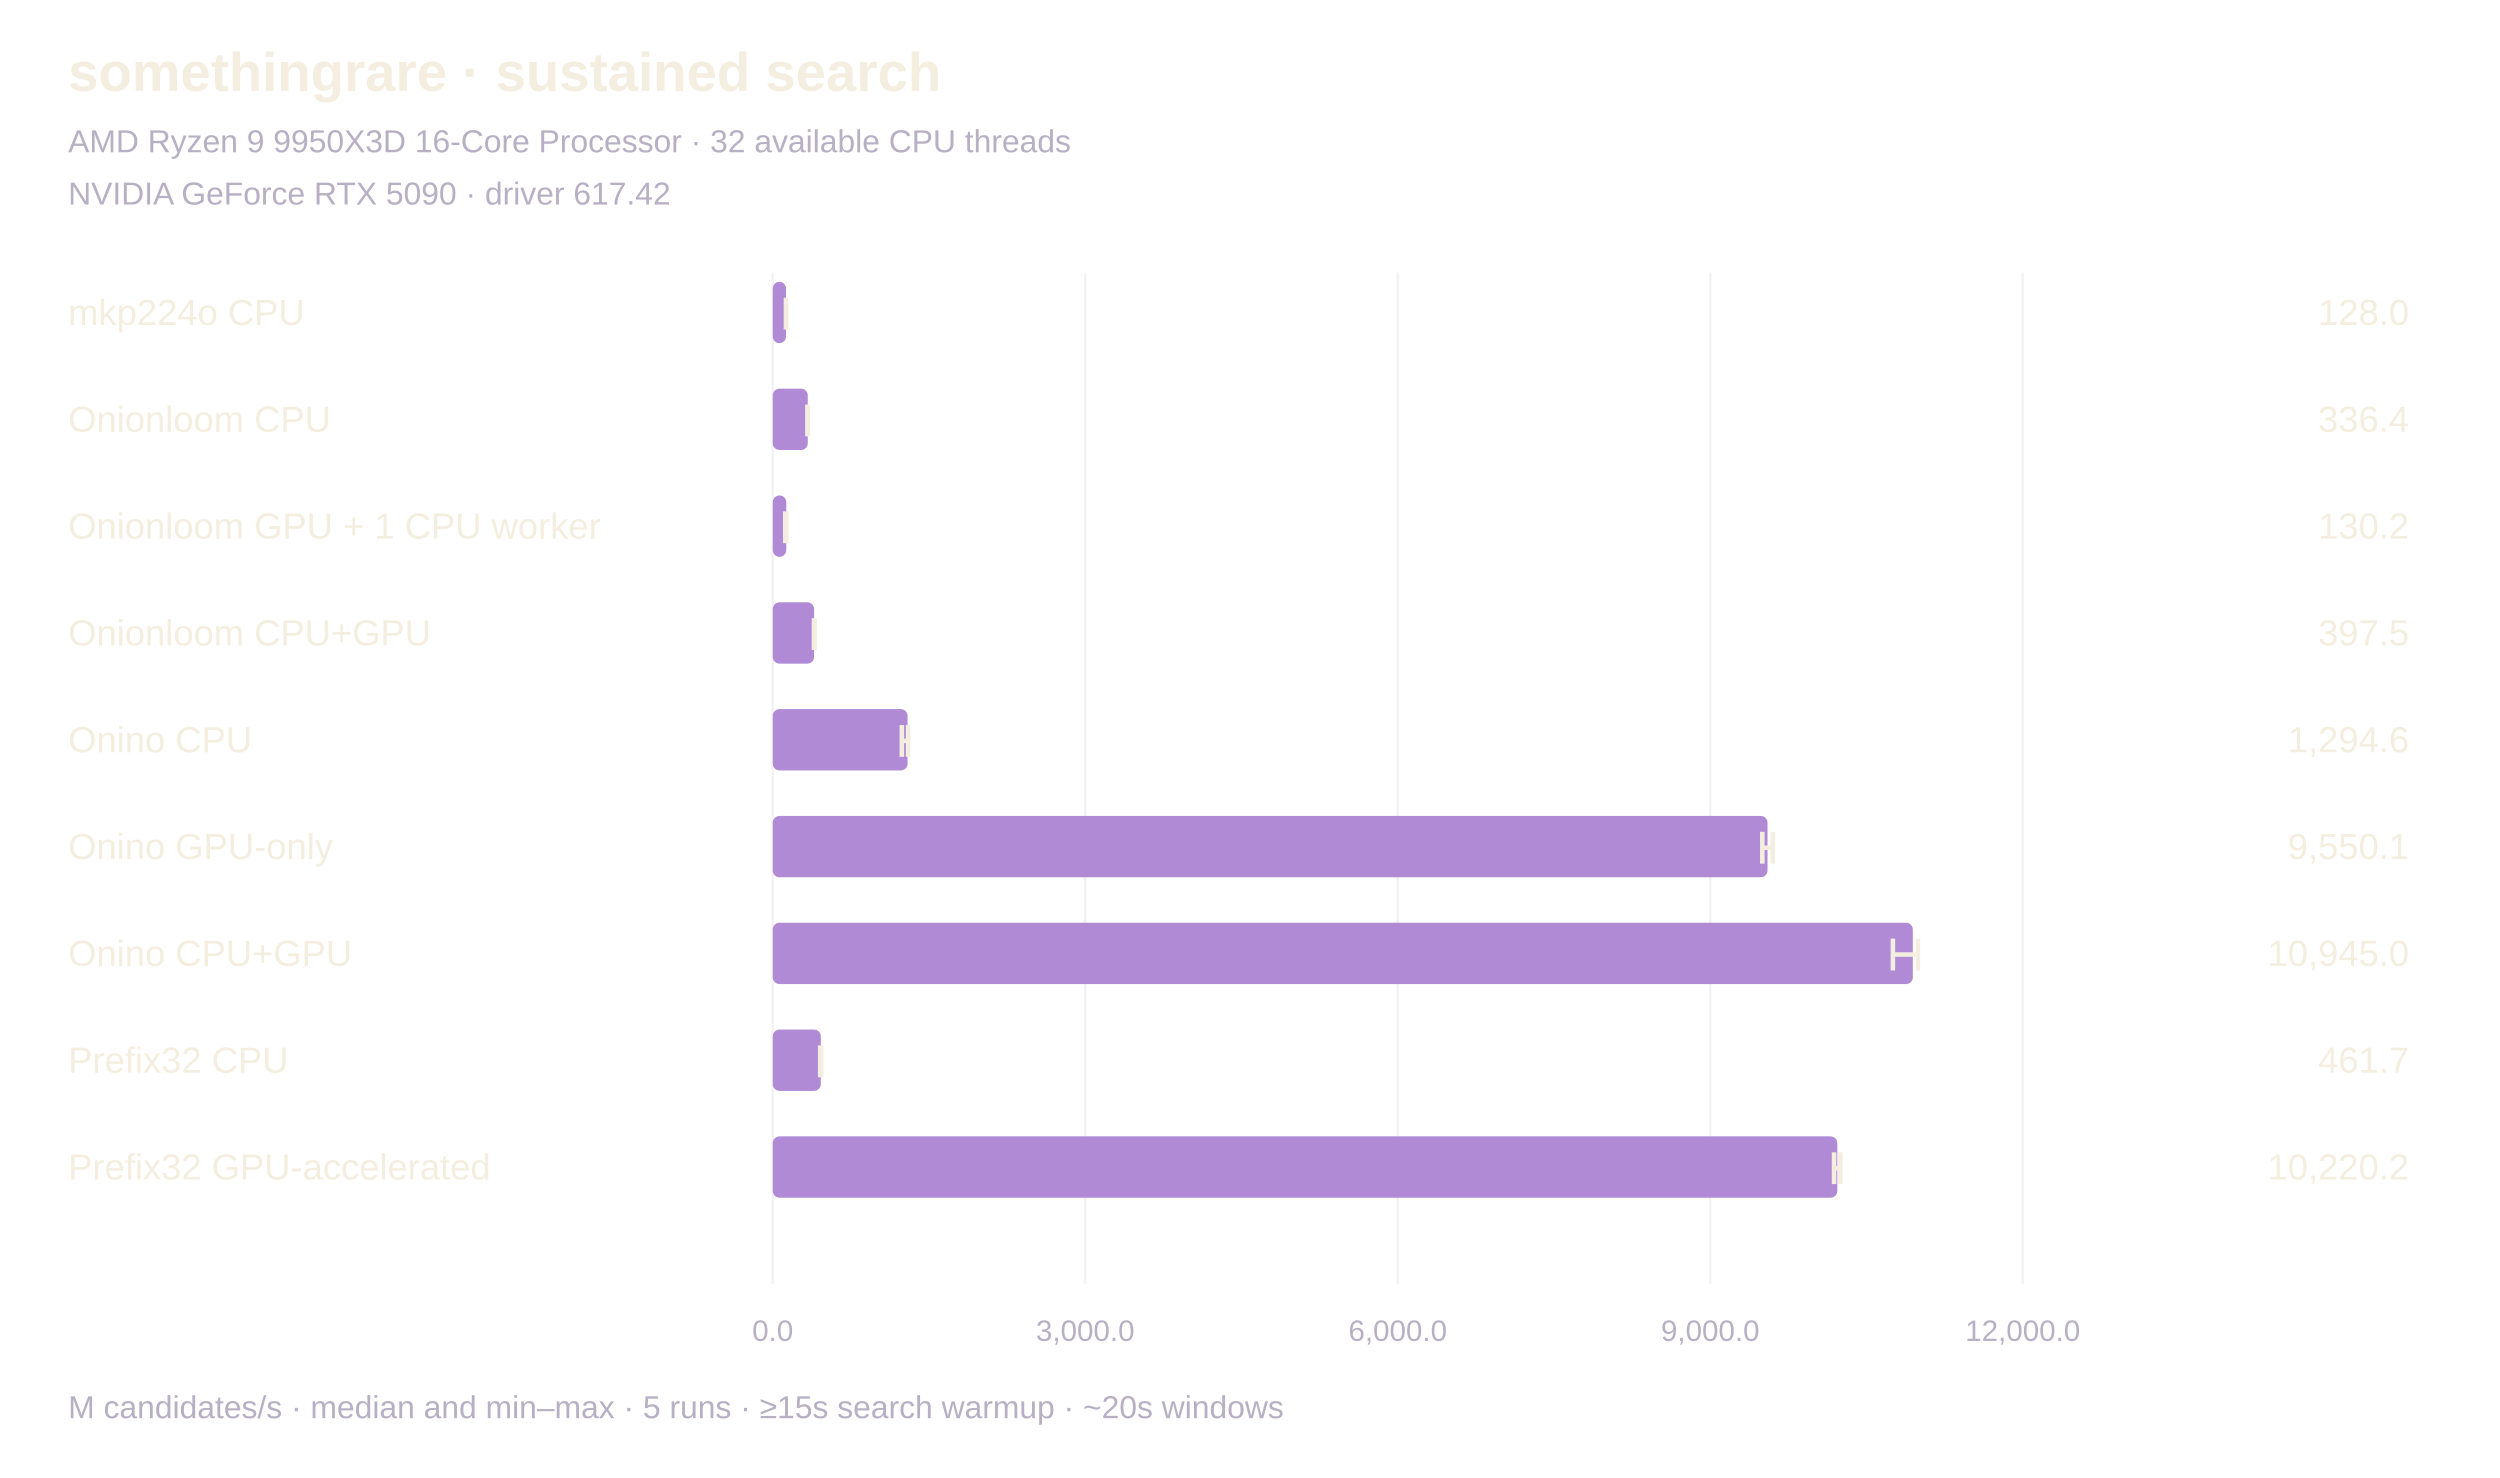
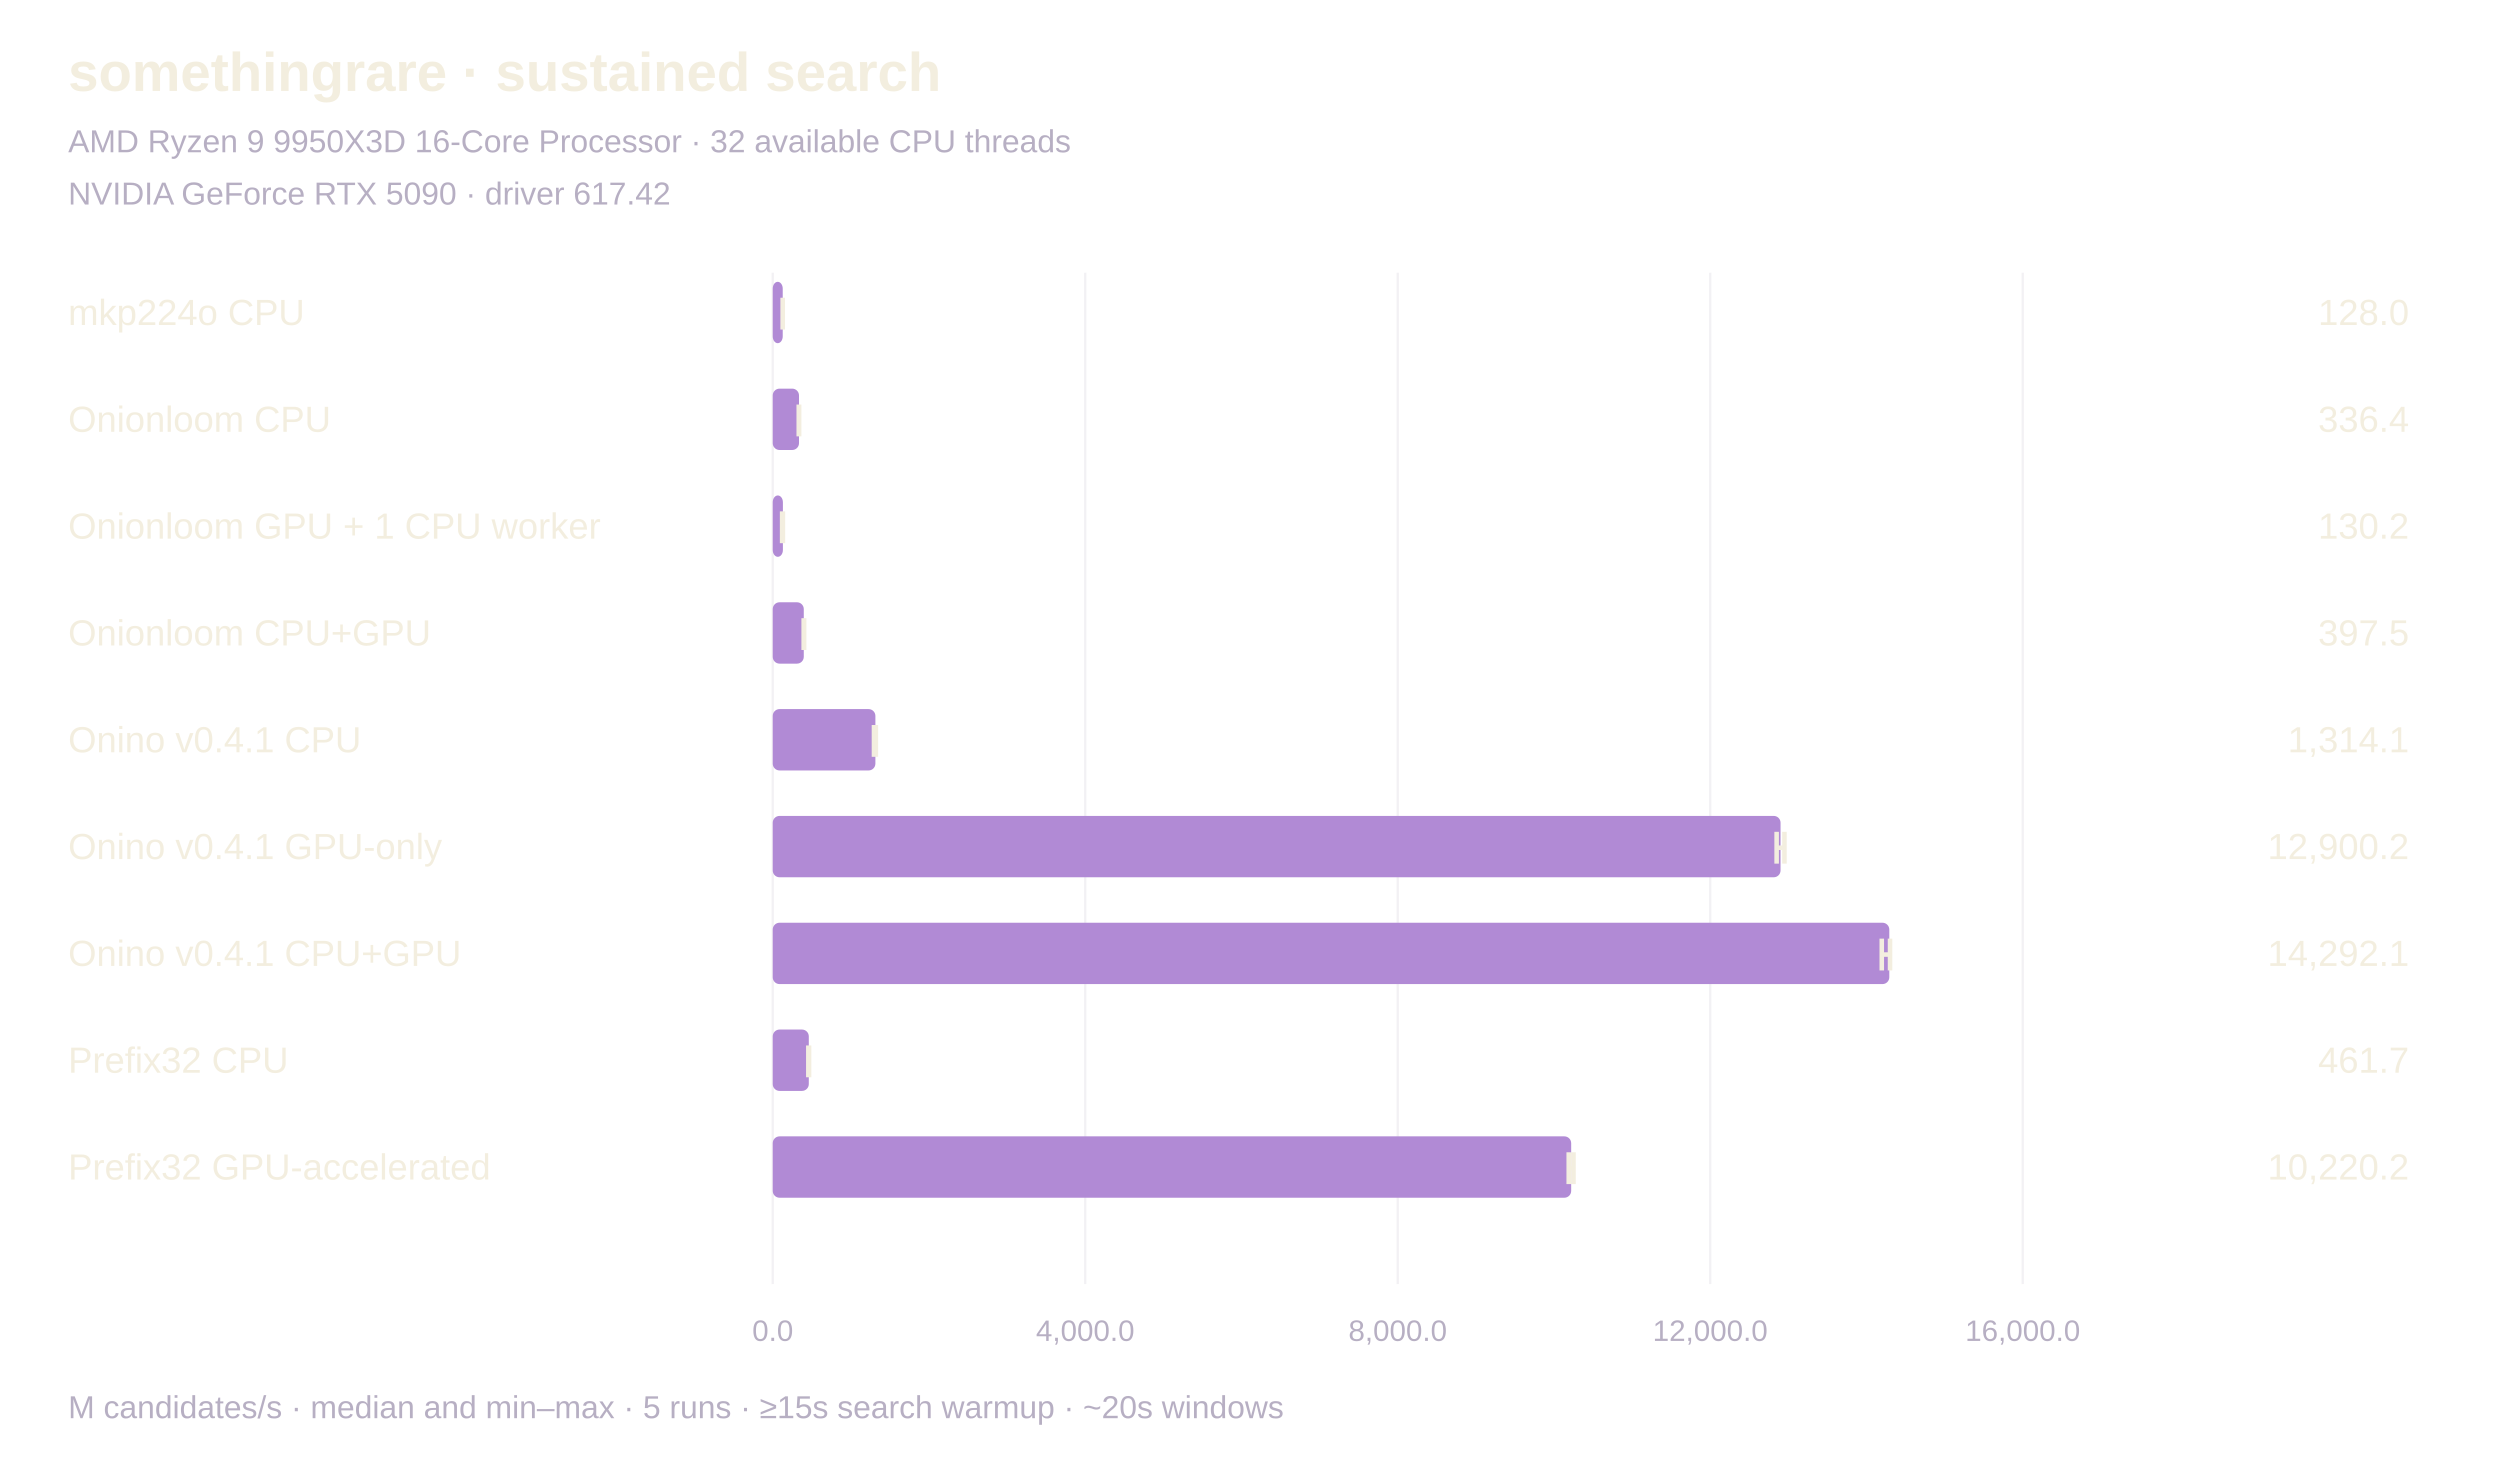
<svg xmlns="http://www.w3.org/2000/svg" viewBox="0 0 1100 650" role="img" aria-labelledby="title desc">
  <g font-family="Segoe UI,Arial,sans-serif" fill="#f3eedf">
    <text x="30" y="40" font-size="24" font-weight="700">somethingrare · sustained search</text>
    <text x="30" y="67" font-size="14" fill="#b7afc3">AMD Ryzen 9 9950X3D 16-Core Processor · 32 available CPU threads</text>
    <text x="30" y="90" font-size="14" fill="#b7afc3">NVIDIA GeForce RTX 5090 · driver 617.42</text>
    <path d="M340 120V565" stroke="#b7afc3" opacity="0.18" />
    <text x="340" y="590" text-anchor="middle" font-size="13" fill="#b7afc3">0.0</text>
    <path d="M477.5 120V565" stroke="#b7afc3" opacity="0.18" />
-     <text x="477.5" y="590" text-anchor="middle" font-size="13" fill="#b7afc3">3,000.0</text>
+     <text x="477.5" y="590" text-anchor="middle" font-size="13" fill="#b7afc3">4,000.0</text>
    <path d="M615 120V565" stroke="#b7afc3" opacity="0.18" />
-     <text x="615" y="590" text-anchor="middle" font-size="13" fill="#b7afc3">6,000.0</text>
+     <text x="615" y="590" text-anchor="middle" font-size="13" fill="#b7afc3">8,000.0</text>
    <path d="M752.5 120V565" stroke="#b7afc3" opacity="0.18" />
-     <text x="752.5" y="590" text-anchor="middle" font-size="13" fill="#b7afc3">9,000.0</text>
+     <text x="752.5" y="590" text-anchor="middle" font-size="13" fill="#b7afc3">12,000.0</text>
    <path d="M890 120V565" stroke="#b7afc3" opacity="0.18" />
-     <text x="890" y="590" text-anchor="middle" font-size="13" fill="#b7afc3">12,000.0</text>
+     <text x="890" y="590" text-anchor="middle" font-size="13" fill="#b7afc3">16,000.0</text>
    <text x="30" y="143" font-size="16">mkp224o CPU</text>
-     <rect x="340" y="124" width="5.866" height="27" rx="3" fill="#b18ad5" />
-     <path d="M345.824 138H345.875M345.824 131V145M345.875 131V145" stroke="#f3eedf" stroke-width="2" />
+     <rect x="340" y="124" width="4.4" height="27" rx="3" fill="#b18ad5" />
+     <path d="M344.368 138H344.407M344.368 131V145M344.407 131V145" stroke="#f3eedf" stroke-width="2" />
    <text x="1060" y="143" text-anchor="end" font-size="16">128.0</text>
    <text x="30" y="190" font-size="16">Onionloom CPU</text>
-     <rect x="340" y="171" width="15.419" height="27" rx="3" fill="#b18ad5" />
-     <path d="M355.264 185H355.482M355.264 178V192M355.482 178V192" stroke="#f3eedf" stroke-width="2" />
+     <rect x="340" y="171" width="11.564" height="27" rx="3" fill="#b18ad5" />
+     <path d="M351.448 185H351.612M351.448 178V192M351.612 178V192" stroke="#f3eedf" stroke-width="2" />
    <text x="1060" y="190" text-anchor="end" font-size="16">336.4</text>
    <text x="30" y="237" font-size="16">Onionloom GPU + 1 CPU worker</text>
-     <rect x="340" y="218" width="5.969" height="27" rx="3" fill="#b18ad5" />
-     <path d="M345.518 232H345.97M345.518 225V239M345.97 225V239" stroke="#f3eedf" stroke-width="2" />
+     <rect x="340" y="218" width="4.477" height="27" rx="3" fill="#b18ad5" />
+     <path d="M344.138 232H344.477M344.138 225V239M344.477 225V239" stroke="#f3eedf" stroke-width="2" />
    <text x="1060" y="237" text-anchor="end" font-size="16">130.2</text>
    <text x="30" y="284" font-size="16">Onionloom CPU+GPU</text>
-     <rect x="340" y="265" width="18.217" height="27" rx="3" fill="#b18ad5" />
-     <path d="M358.158 279H358.423M358.158 272V286M358.423 272V286" stroke="#f3eedf" stroke-width="2" />
+     <rect x="340" y="265" width="13.662" height="27" rx="3" fill="#b18ad5" />
+     <path d="M353.619 279H353.817M353.619 272V286M353.817 272V286" stroke="#f3eedf" stroke-width="2" />
    <text x="1060" y="284" text-anchor="end" font-size="16">397.5</text>
-     <text x="30" y="331" font-size="16">Onino CPU</text>
-     <rect x="340" y="312" width="59.334" height="27" rx="3" fill="#b18ad5" />
-     <path d="M396.809 326H399.571M396.809 319V333M399.571 319V333" stroke="#f3eedf" stroke-width="2" />
-     <text x="1060" y="331" text-anchor="end" font-size="16">1,294.6</text>
-     <text x="30" y="378" font-size="16">Onino GPU-only</text>
-     <rect x="340" y="359" width="437.713" height="27" rx="3" fill="#b18ad5" />
-     <path d="M775.415 373H780.005M775.415 366V380M780.005 366V380" stroke="#f3eedf" stroke-width="2" />
-     <text x="1060" y="378" text-anchor="end" font-size="16">9,550.1</text>
-     <text x="30" y="425" font-size="16">Onino CPU+GPU</text>
-     <rect x="340" y="406" width="501.646" height="27" rx="3" fill="#b18ad5" />
-     <path d="M832.87 420H843.904M832.87 413V427M843.904 413V427" stroke="#f3eedf" stroke-width="2" />
-     <text x="1060" y="425" text-anchor="end" font-size="16">10,945.0</text>
+     <text x="30" y="331" font-size="16">Onino v0.4.1 CPU</text>
+     <rect x="340" y="312" width="45.172" height="27" rx="3" fill="#b18ad5" />
+     <path d="M384.547 326H385.377M384.547 319V333M385.377 319V333" stroke="#f3eedf" stroke-width="2" />
+     <text x="1060" y="331" text-anchor="end" font-size="16">1,314.1</text>
+     <text x="30" y="378" font-size="16">Onino v0.4.1 GPU-only</text>
+     <rect x="340" y="359" width="443.443" height="27" rx="3" fill="#b18ad5" />
+     <path d="M781.72 373H785.155M781.72 366V380M785.155 366V380" stroke="#f3eedf" stroke-width="2" />
+     <text x="1060" y="378" text-anchor="end" font-size="16">12,900.2</text>
+     <text x="30" y="425" font-size="16">Onino v0.4.1 CPU+GPU</text>
+     <rect x="340" y="406" width="491.29" height="27" rx="3" fill="#b18ad5" />
+     <path d="M827.977 420H831.614M827.977 413V427M831.614 413V427" stroke="#f3eedf" stroke-width="2" />
+     <text x="1060" y="425" text-anchor="end" font-size="16">14,292.1</text>
    <text x="30" y="472" font-size="16">Prefix32 CPU</text>
-     <rect x="340" y="453" width="21.163" height="27" rx="3" fill="#b18ad5" />
-     <path d="M360.885 467H361.313M360.885 460V474M361.313 460V474" stroke="#f3eedf" stroke-width="2" />
+     <rect x="340" y="453" width="15.872" height="27" rx="3" fill="#b18ad5" />
+     <path d="M355.664 467H355.985M355.664 460V474M355.985 460V474" stroke="#f3eedf" stroke-width="2" />
    <text x="1060" y="472" text-anchor="end" font-size="16">461.7</text>
    <text x="30" y="519" font-size="16">Prefix32 GPU-accelerated</text>
-     <rect x="340" y="500" width="468.425" height="27" rx="3" fill="#b18ad5" />
-     <path d="M806.982 514H809.788M806.982 507V521M809.788 507V521" stroke="#f3eedf" stroke-width="2" />
+     <rect x="340" y="500" width="351.319" height="27" rx="3" fill="#b18ad5" />
+     <path d="M690.237 514H692.341M690.237 507V521M692.341 507V521" stroke="#f3eedf" stroke-width="2" />
    <text x="1060" y="519" text-anchor="end" font-size="16">10,220.2</text>
    <text x="30" y="624" font-size="14" fill="#b7afc3">M candidates/s · median and min–max · 5 runs · ≥15s search warmup · ~20s windows</text>
  </g>
</svg>
